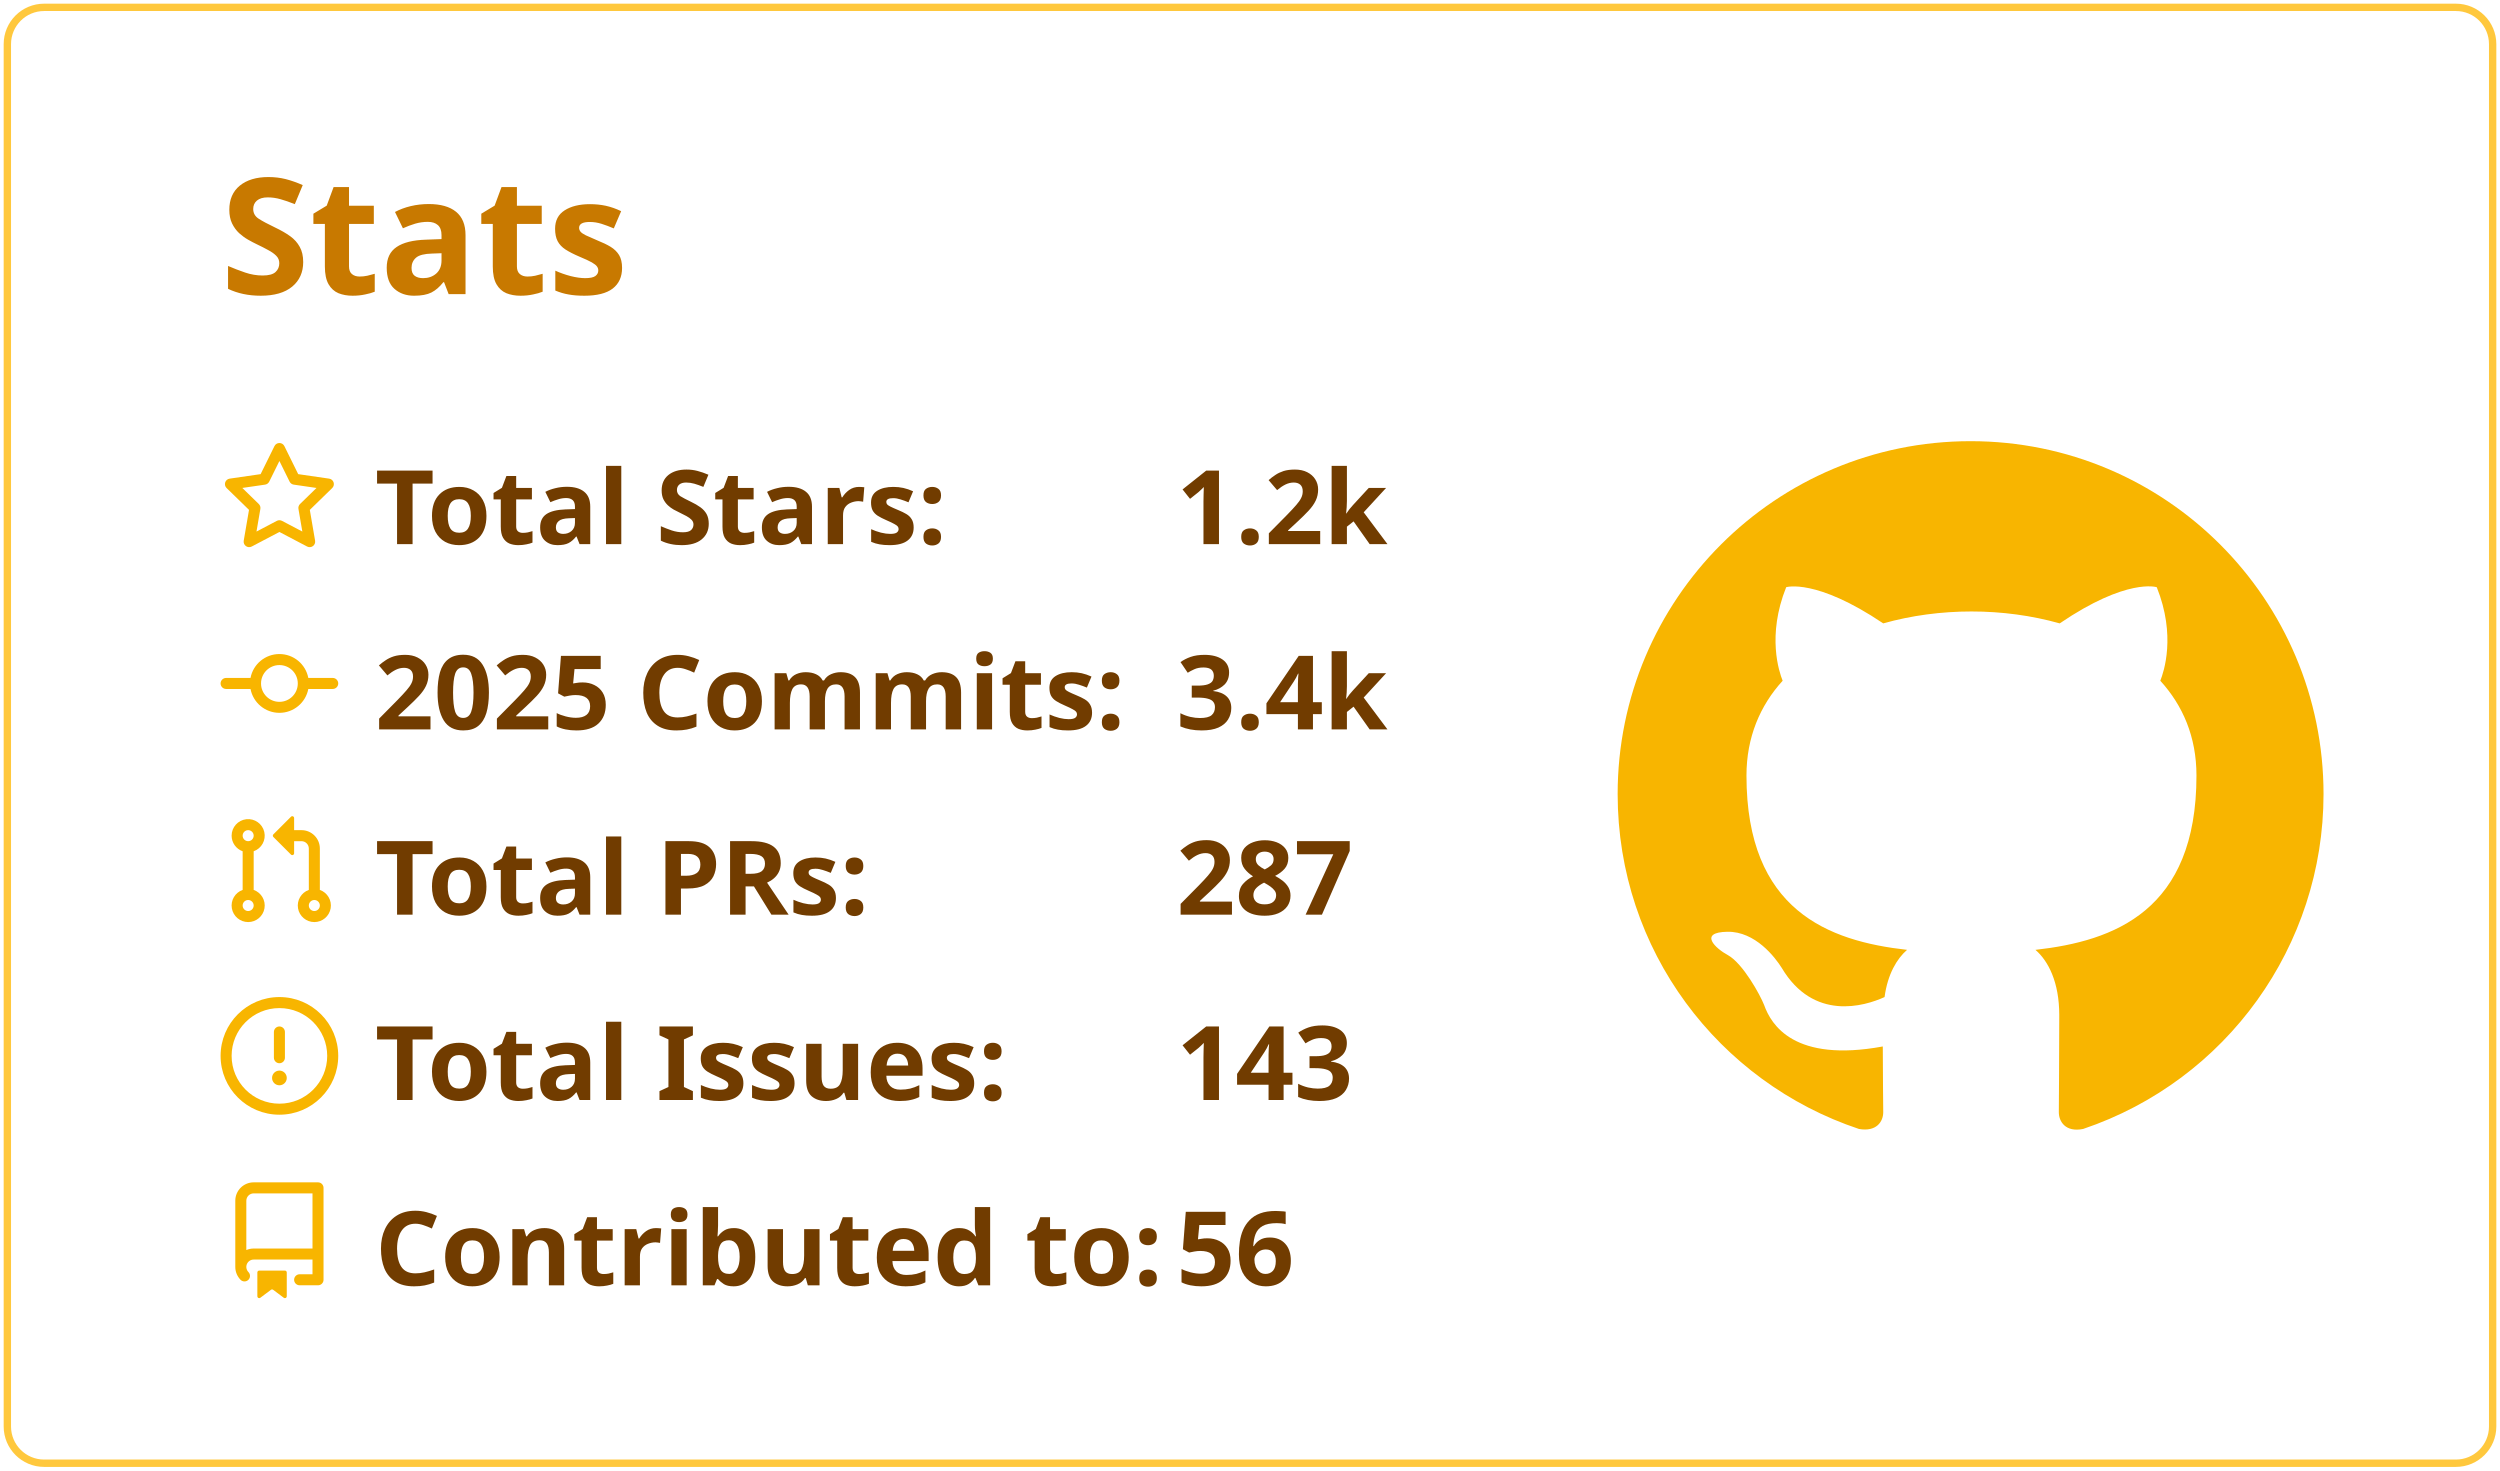
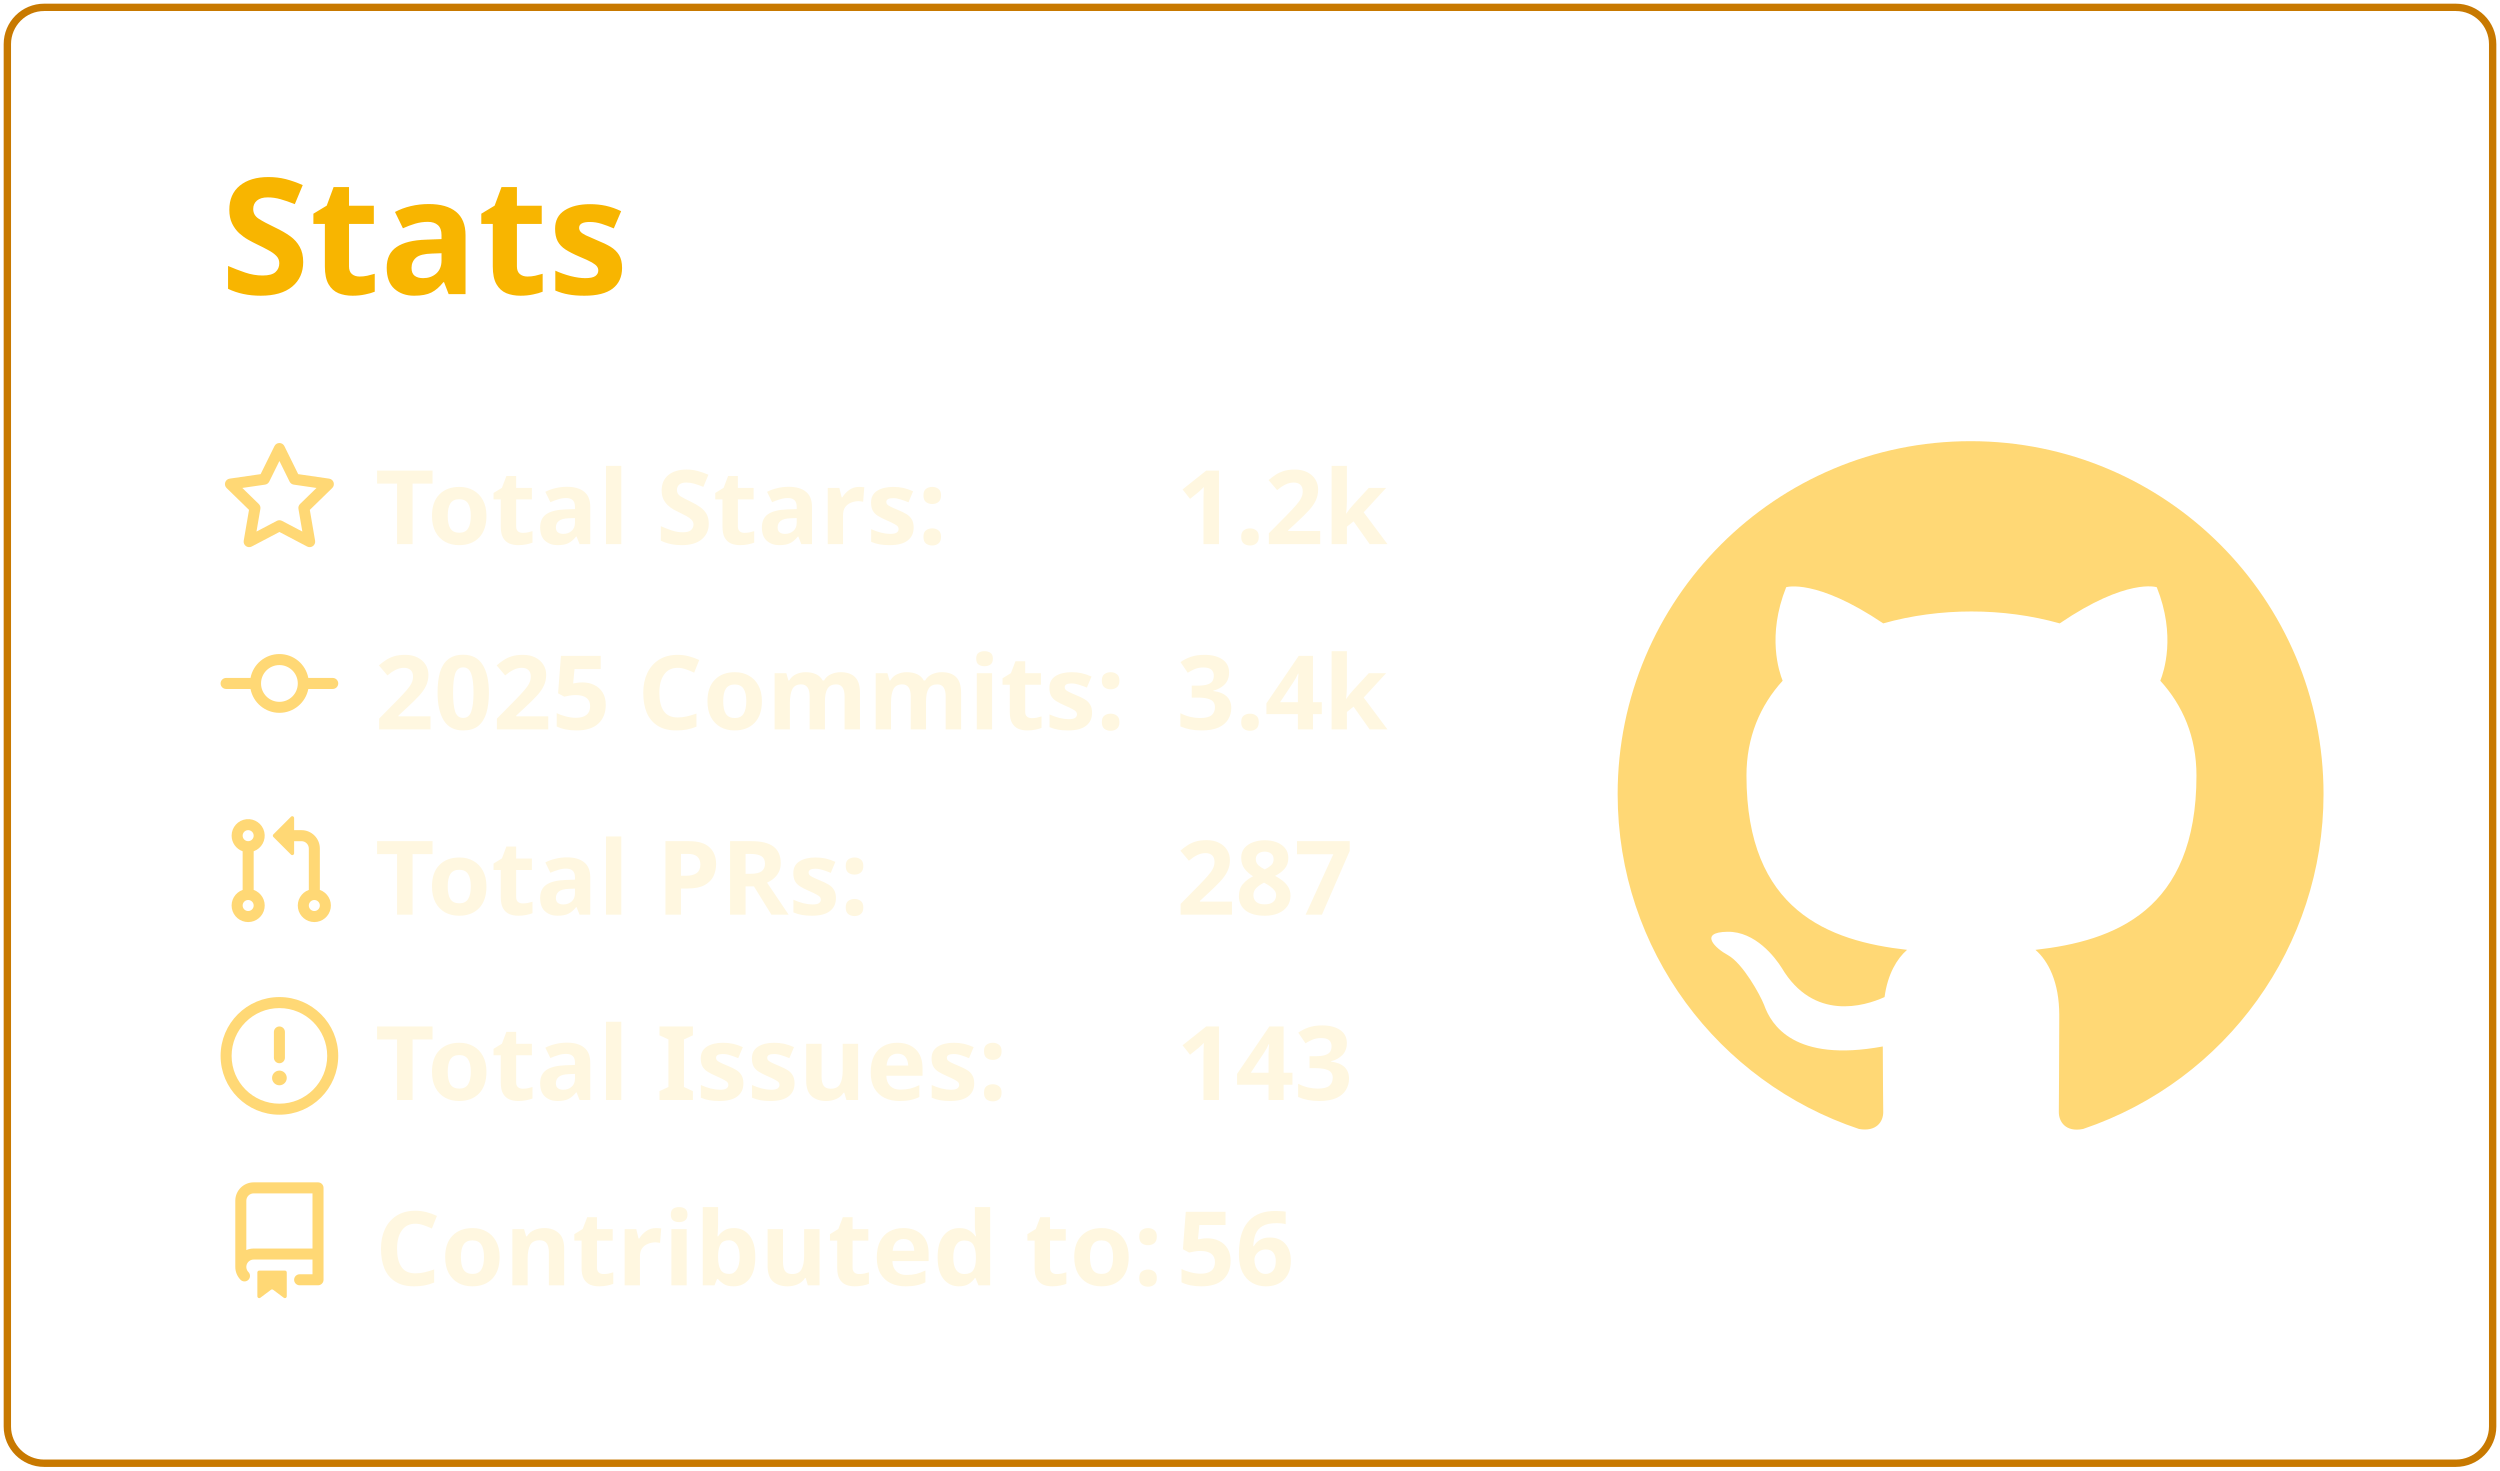
<svg xmlns="http://www.w3.org/2000/svg" width="340" height="200" viewBox="0 0 340 200">
  <style>
@keyframes gpsc-fade{from{opacity:0}to{opacity:1}}
@keyframes gpsc-rise{from{opacity:0;transform:translateY(16px)}to{opacity:1;transform:translateY(0)}}
@keyframes gpsc-grow{from{transform:scaleY(0)}to{transform:scaleY(1)}}
@keyframes gpsc-pop{from{opacity:0;transform:scale(.55)}to{opacity:1;transform:scale(1)}}
@keyframes gpsc-wipe{from{transform:translateX(calc(-1 * var(--gpsc-w,420px)))}to{transform:translateX(0)}}
@keyframes gpsc-tint{from{filter:sepia(.7) saturate(4) hue-rotate(-70deg)}to{filter:sepia(0) saturate(1) hue-rotate(0)}}
@keyframes gpsc-rgb{0%{filter:hue-rotate(0deg) saturate(1)}50%{filter:hue-rotate(180deg) saturate(1.7)}100%{filter:hue-rotate(360deg) saturate(1)}}.gpsc-item{animation:gpsc-fade 1.2s ease both calc(var(--gpsc-i,0) * 0.18s)}.arc{animation:gpsc-pop 1.2s ease both 1.35s;transform-box:fill-box;transform-origin:center}rect.bar{animation:gpsc-grow 1.5s cubic-bezier(.2,.7,.3,1) both 1.35s;transform-box:fill-box;transform-origin:center bottom}.gpsc-reveal{animation:gpsc-wipe 1.8s linear both 1.2s}@media (prefers-reduced-motion:reduce){.gpsc-root,.gpsc-root *,.gpsc-item,.gpsc-chart,rect.bar,.arc,.gpsc-reveal{animation:none!important}}</style>
  <style>* {
          font-family: 'Segoe UI', Ubuntu, "Helvetica Neue", Sans-Serif
        }
        text {
          font-weight: 600
        }</style>
  <g class="gpsc-root">
-     <rect x="1" y="1" rx="5" ry="5" height="99%" width="99.412%" stroke="#ffc83d" stroke-width="1" fill="#ffffff00" stroke-opacity="1" />
-     <text x="30" y="40" class="gpsc-item" style="--gpsc-i: 0; font-size: 22px; fill: #c87900;">Stats</text>
+     <rect x="1" y="1" rx="5" ry="5" height="99%" width="99.412%" stroke="#c87900" stroke-width="1" fill="#ffffff00" stroke-opacity="1" />
+     <text x="30" y="40" class="gpsc-item" style="--gpsc-i: 0; font-size: 22px; fill: #f8b500;">Stats</text>
    <g transform="translate(0,40)">
      <g transform="translate(30,20)">
        <g class="gpsc-item" style="--gpsc-i: 0;">
-           <g transform="translate(0,0)" width="14" height="14" fill="#f8b500">
+           <g transform="translate(0,0)" width="14" height="14" fill="#ffd875">
            <path fill-rule="evenodd" d="M8 .25a.75.75 0 01.673.418l1.882 3.815 4.21.612a.75.75 0 01.416 1.279l-3.046 2.97.719 4.192a.75.75 0 01-1.088.791L8 12.347l-3.766 1.98a.75.75 0 01-1.088-.79l.72-4.194L.818 6.374a.75.75 0 01.416-1.28l4.21-.611L7.327.668A.75.75 0 018 .25zm0 2.445L6.615 5.5a.75.75 0 01-.564.41l-3.097.45 2.24 2.184a.75.75 0 01.216.664l-.528 3.084 2.769-1.456a.75.75 0 01.698 0l2.77 1.456-.53-3.084a.75.75 0 01.216-.664l2.24-2.183-3.096-.45a.75.75 0 01-.564-.41L8 2.694v.001z" />
          </g>
        </g>
        <g class="gpsc-item" style="--gpsc-i: 1;">
-           <g transform="translate(0,25.2)" width="14" height="14" fill="#f8b500">
+           <g transform="translate(0,25.2)" width="14" height="14" fill="#ffd875">
            <path fill-rule="evenodd" d="M10.5 7.75a2.5 2.5 0 11-5 0 2.5 2.5 0 015 0zm1.43.75a4.002 4.002 0 01-7.86 0H.75a.75.75 0 110-1.5h3.32a4.001 4.001 0 017.86 0h3.32a.75.75 0 110 1.5h-3.32z" />
          </g>
        </g>
        <g class="gpsc-item" style="--gpsc-i: 2;">
-           <g transform="translate(0,50.4)" width="14" height="14" fill="#f8b500">
+           <g transform="translate(0,50.4)" width="14" height="14" fill="#ffd875">
            <path fill-rule="evenodd" d="M7.177 3.073L9.573.677A.25.25 0 0110 .854v4.792a.25.25 0 01-.427.177L7.177 3.427a.25.25 0 010-.354zM3.75 2.5a.75.75 0 100 1.5.75.75 0 000-1.5zm-2.25.75a2.25 2.25 0 113 2.122v5.256a2.251 2.251 0 11-1.5 0V5.372A2.25 2.25 0 011.5 3.25zM11 2.5h-1V4h1a1 1 0 011 1v5.628a2.251 2.251 0 101.5 0V5A2.5 2.5 0 0011 2.5zm1 10.25a.75.75 0 111.5 0 .75.75 0 01-1.5 0zM3.75 12a.75.75 0 100 1.5.75.75 0 000-1.5z" />
          </g>
        </g>
        <g class="gpsc-item" style="--gpsc-i: 3;">
-           <g transform="translate(0,75.6)" width="14" height="14" fill="#f8b500">
+           <g transform="translate(0,75.6)" width="14" height="14" fill="#ffd875">
            <path fill-rule="evenodd" d="M8 1.5a6.5 6.5 0 100 13 6.5 6.5 0 000-13zM0 8a8 8 0 1116 0A8 8 0 010 8zm9 3a1 1 0 11-2 0 1 1 0 012 0zm-.25-6.25a.75.75 0 00-1.5 0v3.5a.75.75 0 001.5 0v-3.5z" />
          </g>
        </g>
        <g class="gpsc-item" style="--gpsc-i: 4;">
-           <g transform="translate(0,100.8)" width="14" height="14" fill="#f8b500">
+           <g transform="translate(0,100.8)" width="14" height="14" fill="#ffd875">
            <path fill-rule="evenodd" d="M2 2.5A2.5 2.5 0 014.5 0h8.75a.75.75 0 01.75.75v12.5a.75.75 0 01-.75.75h-2.5a.75.75 0 110-1.5h1.75v-2h-8a1 1 0 00-.714 1.7.75.75 0 01-1.072 1.05A2.495 2.495 0 012 11.5v-9zm10.5-1V9h-8c-.356 0-.694.074-1 .208V2.5a1 1 0 011-1h8zM5 12.25v3.25a.25.25 0 00.4.2l1.45-1.087a.25.25 0 01.3 0L8.6 15.7a.25.25 0 00.4-.2v-3.25a.25.25 0 00-.25-.25h-3.5a.25.25 0 00-.25.25z" />
          </g>
        </g>
-         <text x="21" y="14" class="gpsc-item" style="--gpsc-i: 0; fill: #713c00; font-size: 14px;">Total Stars:</text>
-         <text x="21" y="39.2" class="gpsc-item" style="--gpsc-i: 1; fill: #713c00; font-size: 14px;">2025 Commits:</text>
-         <text x="21" y="64.4" class="gpsc-item" style="--gpsc-i: 2; fill: #713c00; font-size: 14px;">Total PRs:</text>
-         <text x="21" y="89.6" class="gpsc-item" style="--gpsc-i: 3; fill: #713c00; font-size: 14px;">Total Issues:</text>
-         <text x="21" y="114.8" class="gpsc-item" style="--gpsc-i: 4; fill: #713c00; font-size: 14px;">Contributed to:</text>
-         <text x="130" y="14" class="gpsc-item" style="--gpsc-i: 0; fill: #713c00; font-size: 14px;">1.2k</text>
-         <text x="130" y="39.2" class="gpsc-item" style="--gpsc-i: 1; fill: #713c00; font-size: 14px;">3.4k</text>
-         <text x="130" y="64.4" class="gpsc-item" style="--gpsc-i: 2; fill: #713c00; font-size: 14px;">287</text>
-         <text x="130" y="89.6" class="gpsc-item" style="--gpsc-i: 3; fill: #713c00; font-size: 14px;">143</text>
-         <text x="130" y="114.8" class="gpsc-item" style="--gpsc-i: 4; fill: #713c00; font-size: 14px;">56</text>
+         <text x="21" y="14" class="gpsc-item" style="--gpsc-i: 0; fill: #fff7e0; font-size: 14px;">Total Stars:</text>
+         <text x="21" y="39.2" class="gpsc-item" style="--gpsc-i: 1; fill: #fff7e0; font-size: 14px;">2025 Commits:</text>
+         <text x="21" y="64.4" class="gpsc-item" style="--gpsc-i: 2; fill: #fff7e0; font-size: 14px;">Total PRs:</text>
+         <text x="21" y="89.6" class="gpsc-item" style="--gpsc-i: 3; fill: #fff7e0; font-size: 14px;">Total Issues:</text>
+         <text x="21" y="114.8" class="gpsc-item" style="--gpsc-i: 4; fill: #fff7e0; font-size: 14px;">Contributed to:</text>
+         <text x="130" y="14" class="gpsc-item" style="--gpsc-i: 0; fill: #fff7e0; font-size: 14px;">1.2k</text>
+         <text x="130" y="39.2" class="gpsc-item" style="--gpsc-i: 1; fill: #fff7e0; font-size: 14px;">3.4k</text>
+         <text x="130" y="64.4" class="gpsc-item" style="--gpsc-i: 2; fill: #fff7e0; font-size: 14px;">287</text>
+         <text x="130" y="89.6" class="gpsc-item" style="--gpsc-i: 3; fill: #fff7e0; font-size: 14px;">143</text>
+         <text x="130" y="114.8" class="gpsc-item" style="--gpsc-i: 4; fill: #fff7e0; font-size: 14px;">56</text>
      </g>
      <g transform="translate(220,20)">
-         <g transform="scale(6)" style="fill: #f8b500;">
+         <g transform="scale(6)" style="fill: #ffd875;">
          <path fill-rule="evenodd" d="M8 0C3.58 0 0 3.58 0 8c0 3.54 2.29 6.53 5.47 7.59.4.07.55-.17.55-.38 0-.19-.01-.82-.01-1.49-2.01.37-2.53-.49-2.69-.94-.09-.23-.48-.94-.82-1.13-.28-.15-.68-.52-.01-.53.63-.01 1.08.58 1.23.82.72 1.21 1.87.87 2.33.66.07-.52.28-.87.51-1.07-1.78-.2-3.64-.89-3.64-3.95 0-.87.31-1.59.82-2.15-.08-.2-.36-1.02.08-2.12 0 0 .67-.21 2.2.82.64-.18 1.32-.27 2-.27.68 0 1.36.09 2 .27 1.53-1.04 2.2-.82 2.2-.82.44 1.1.16 1.92.08 2.12.51.56.82 1.27.82 2.15 0 3.07-1.87 3.75-3.65 3.95.29.25.54.73.54 1.48 0 1.07-.01 1.93-.01 2.2 0 .21.15.46.55.38A8.013 8.013 0 0016 8c0-4.42-3.58-8-8-8z" />
        </g>
      </g>
    </g>
  </g>
</svg>
